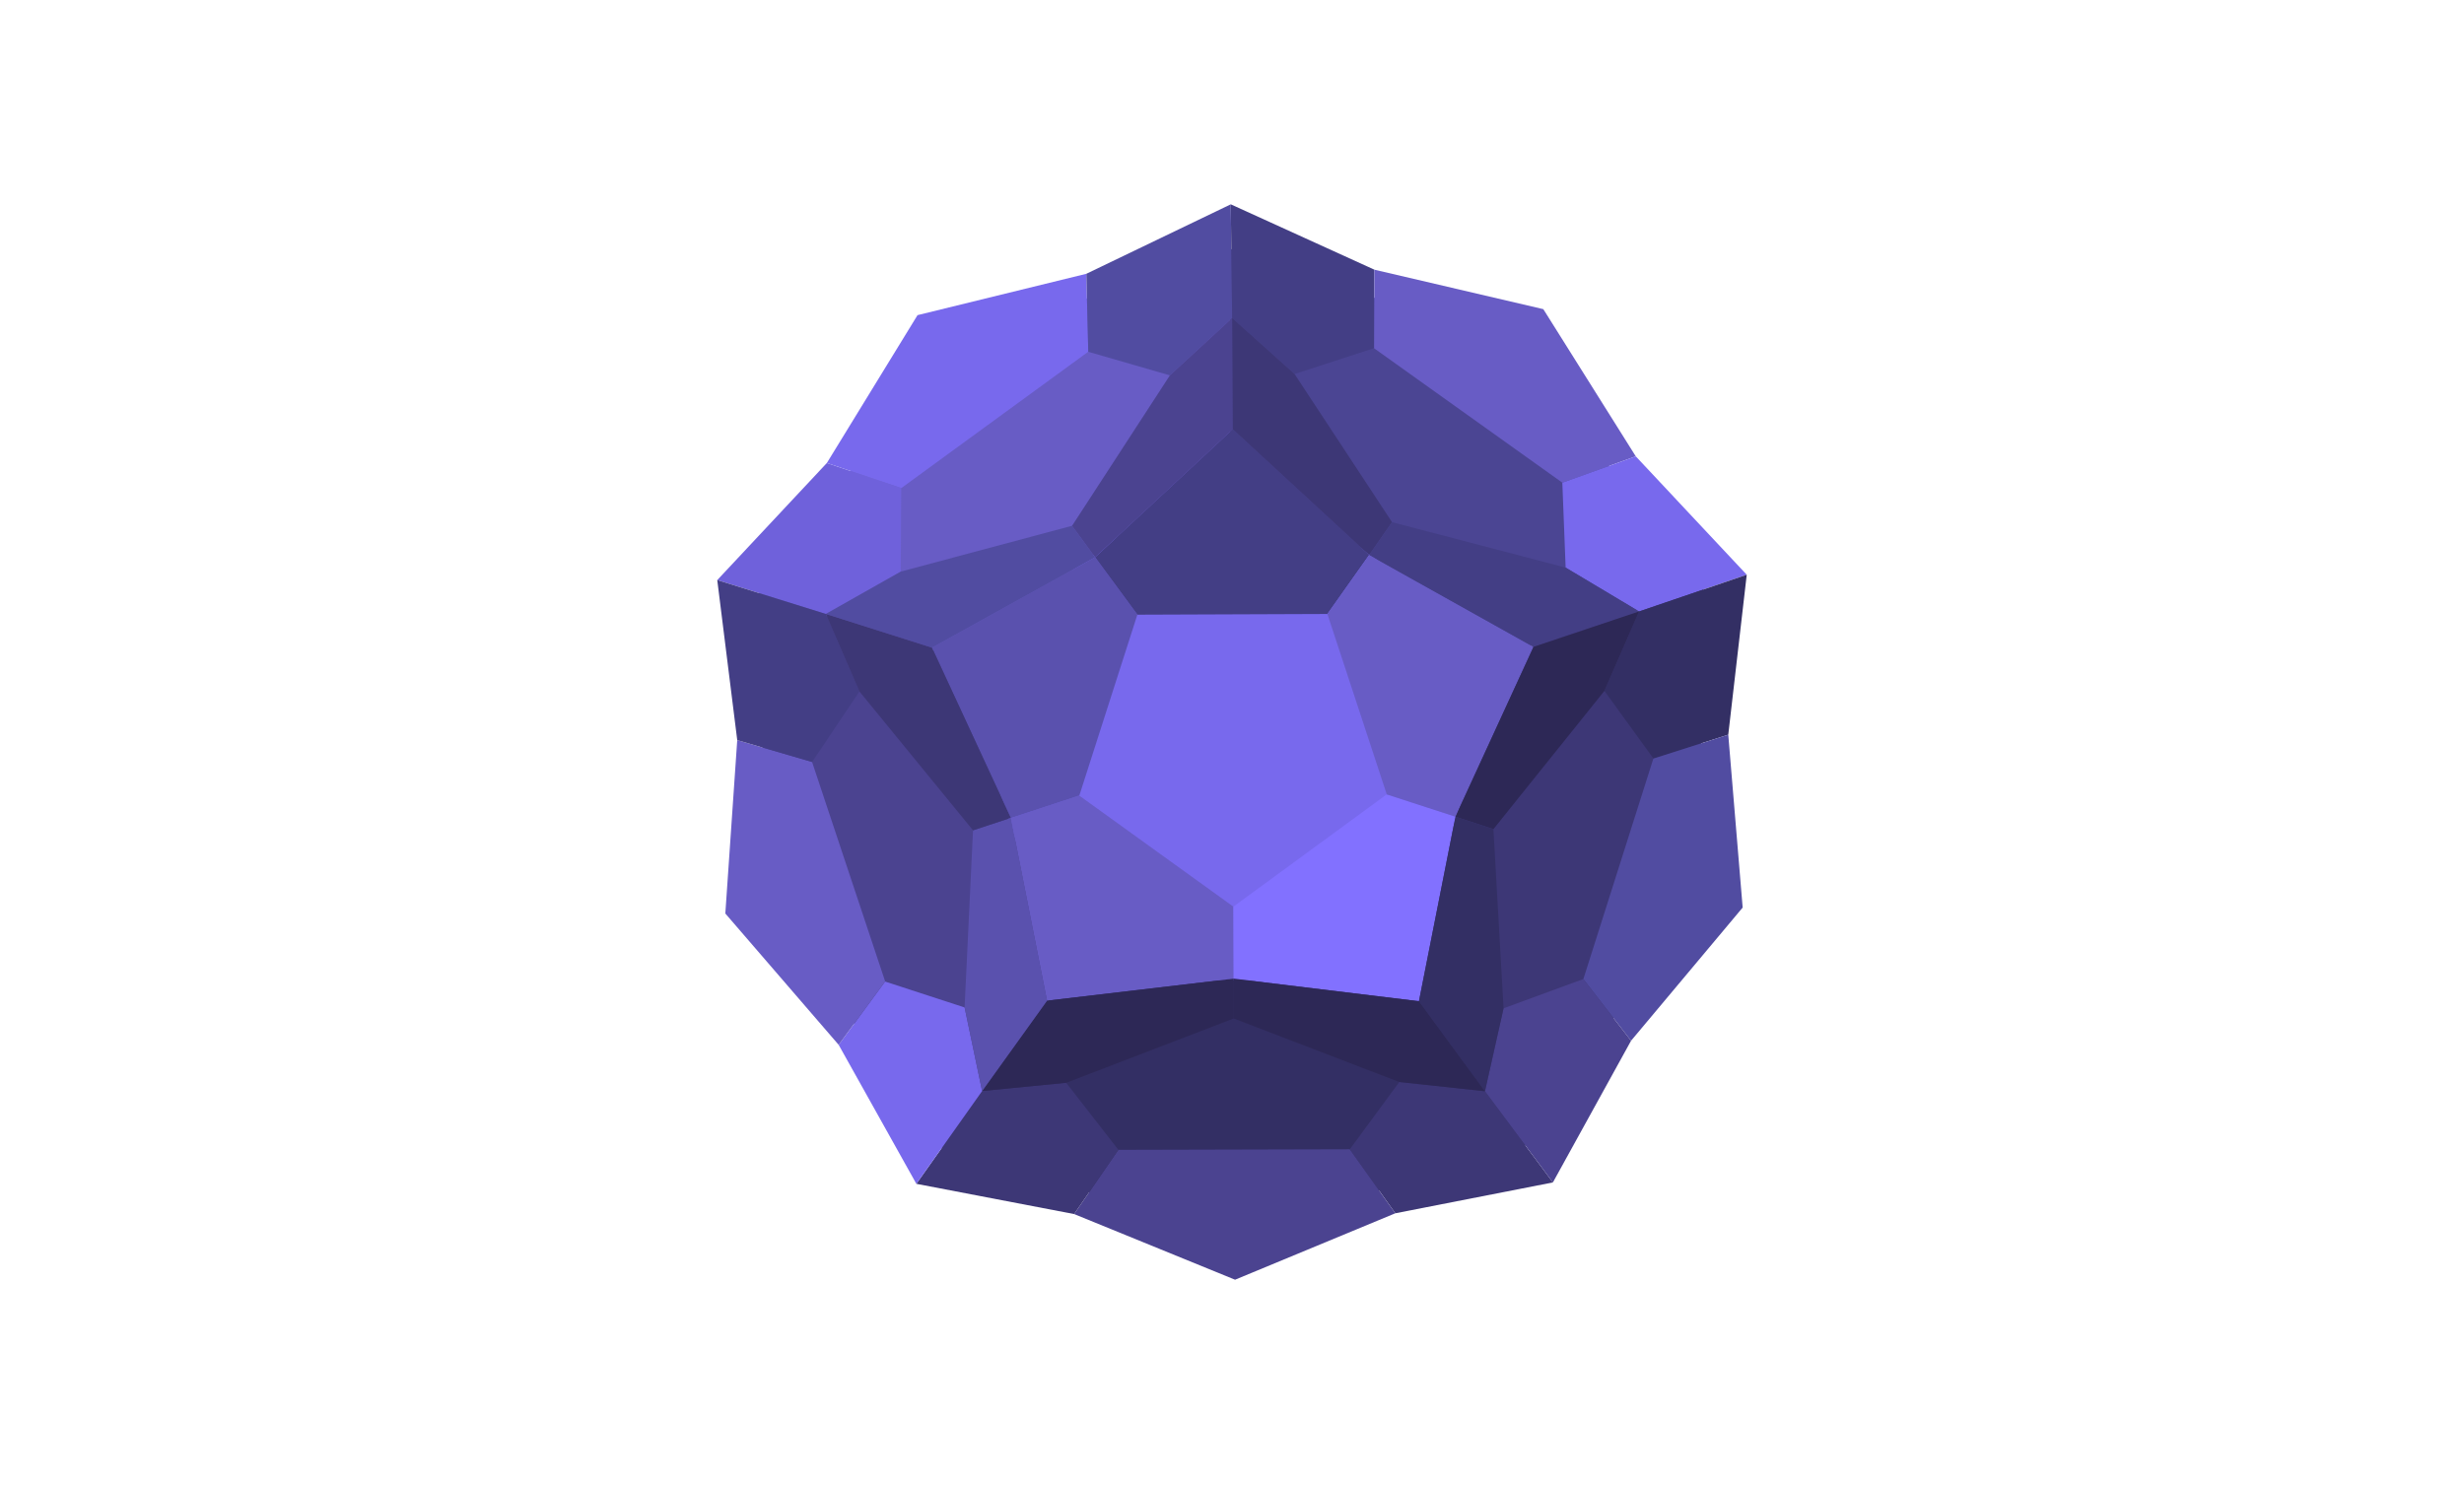
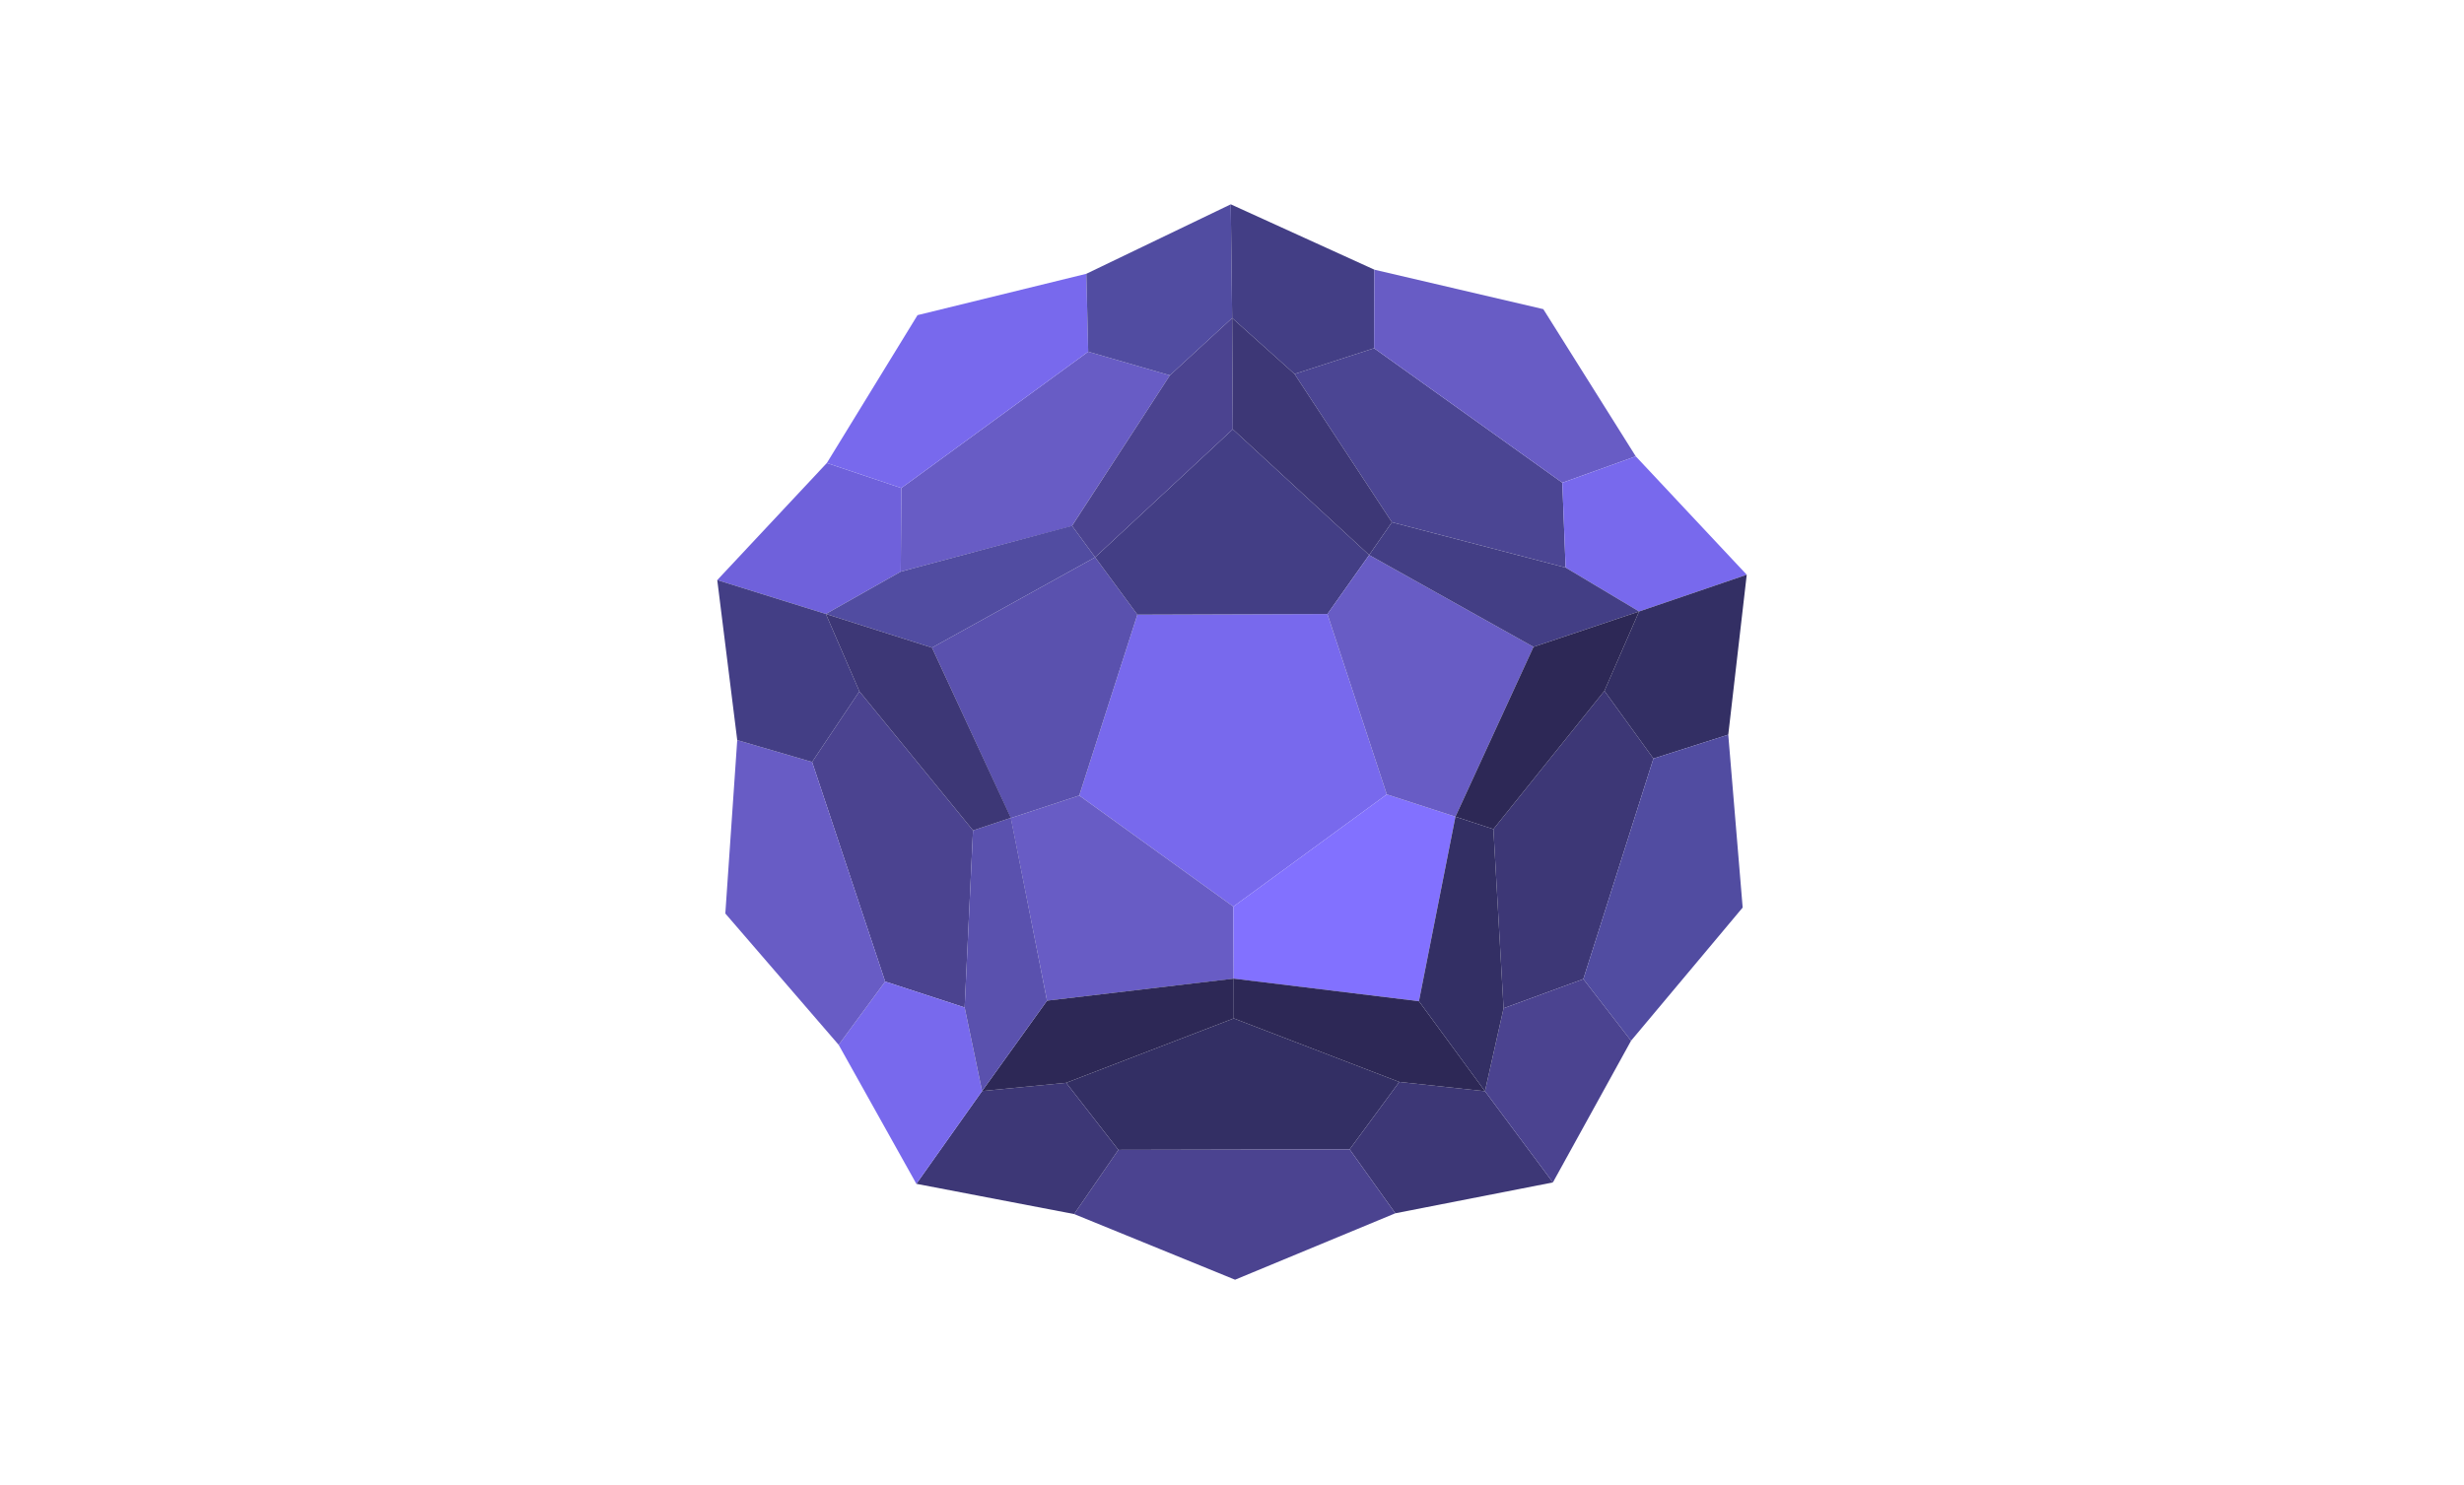
<svg xmlns="http://www.w3.org/2000/svg" width="100%" height="100%" version="1.1" style="stroke-linecap: round; stroke-linejoin: round; stroke-miterlimit: 20; background: rgba(163, 0, 0, 1);" viewBox="-3586.457 -3133.459 6061.458 3651.481">
-   <defs id="SvgjsDefs736579" />
  <g id="G-39-950ede" transform="matrix(1,0,0,1,0,4.547473508864641e-13)">
-     <polygon id="P-b5-790f31" points="-2626.382,2421.396 -4055.879,2435.056 -4066.843,475.902 -2637.898,467.735" style="stroke: rgb(244, 244, 219); stroke-opacity: 1; stroke-width: 0; fill: rgb(120, 105, 237); fill-opacity: 1;" class="" transform="matrix(1,0,0,1,2785.079,-2748.416)" />
-     <polygon id="P-d8-56e3a8" points="-2551.153,85.315 -2556.272,460.664 -2769.065,769.814 -2981.857,1078.963 -3131.885,875.087 -3281.914,671.212 -3154.351,270.455 -3026.788,-130.302 -2786.41,-210.169 -2546.033,-290.035" style="stroke: rgb(244, 244, 219); stroke-opacity: 1; stroke-width: 0; fill: rgb(61, 55, 118); fill-opacity: 1;" class="" transform="matrix(1,0,0,1,3149.988,-1394.674)" />
-     <polygon id="P-30-f27800" points="-2038.998,82.454 -1888.793,286.605 -2247.37,397.574 -2605.946,508.542 -2965.75,401.71 -3325.555,294.878 -3177.94,89.111 -3030.325,-116.656 -2609.764,-119.177 -2189.202,-121.698" style="stroke: rgb(244, 244, 219); stroke-opacity: 1; stroke-width: 0; fill: rgb(51, 47, 100); fill-opacity: 1;" class="" transform="matrix(1,0,0,1,2056.925,-602.317)" />
-     <polygon id="P-52-562759" points="-1999.189,263.956 -1866.831,663.154 -2014.524,869.066 -2162.218,1074.978 -2378.618,768.3 -2595.018,461.622 -2604.665,86.414 -2614.313,-288.793 -2372.93,-212.018 -2131.548,-135.243" style="stroke: rgb(244, 244, 219); stroke-opacity: 1; stroke-width: 0; fill: rgb(75, 67, 144); fill-opacity: 1;" class="" transform="matrix(1,0,0,1,893.5881,-1382.417)" />
-     <polygon id="P-ae-d3f854" points="-2346.15,744.388 -2117.764,1042.373 -2358.249,1121.999 -2598.735,1201.625 -2940.458,956.465 -3282.181,711.305 -3283.696,457.934 -3285.211,204.563 -2929.874,325.483 -2574.537,446.402" style="stroke: rgb(244, 244, 219); stroke-opacity: 1; stroke-width: 0; fill: rgb(75, 69, 147); fill-opacity: 1;" class="" transform="matrix(1,0,0,1,2721.718,-2727.083)" />
-     <polygon id="P-98-709946" points="-1904.762,449.193 -1903.244,702.448 -2242.004,951.687 -2580.764,1200.926 -2822.138,1124.087 -3063.512,1047.247 -2838.756,746.689 -2614,446.13 -2260.14,321.034 -1906.28,195.938" style="stroke: rgb(244, 244, 219); stroke-opacity: 1; stroke-width: 0; fill: rgb(104, 92, 197); fill-opacity: 1;" class="" transform="matrix(1,0,0,1,1342.787,-2718.458)" />
+     <polygon id="P-b5-790f31" points="-2960.015,1569.585 -3337.482,1845.659 -3716.583,1572.332 -3573.575,1127.291 -3106.118,1125.76" style="stroke: rgb(244, 244, 219); stroke-opacity: 1; stroke-width: 0; fill: rgb(120, 105, 237); fill-opacity: 1;" class="" transform="matrix(1,0,0,1,2785.079,-2748.416)" />
+     <polygon id="P-d8-56e3a8" points="-2668.986,127.682 -2841.381,670.181 -3037.656,742.079 -3062.652,301.356 -2789.579,-38.908" style="stroke: rgb(244, 244, 219); stroke-opacity: 1; stroke-width: 0; fill: rgb(61, 55, 118); fill-opacity: 1;" class="" transform="matrix(1,0,0,1,3149.988,-1394.674)" />
+     <polygon id="P-30-f27800" points="-2201.147,131.006 -2323.275,296.873 -2892.197,298.124 -3020.548,133.084 -2608.314,-25.386" style="stroke: rgb(244, 244, 219); stroke-opacity: 1; stroke-width: 0; fill: rgb(51, 47, 100); fill-opacity: 1;" class="" transform="matrix(1,0,0,1,2056.925,-602.317)" />
+     <polygon id="P-52-562759" points="-2086.382,292.224 -2107.004,727.839 -2302.522,664.01 -2482.26,123.845 -2365.899,-49.966" style="stroke: rgb(244, 244, 219); stroke-opacity: 1; stroke-width: 0; fill: rgb(75, 67, 144); fill-opacity: 1;" class="" transform="matrix(1,0,0,1,893.5881,-1382.417)" />
+     <polygon id="P-ae-d3f854" points="-2464.827,781.343 -2456.696,990.176 -2884.052,878.608 -3123.535,513.86 -2927.928,450.43" style="stroke: rgb(244, 244, 219); stroke-opacity: 1; stroke-width: 0; fill: rgb(75, 69, 147); fill-opacity: 1;" class="" transform="matrix(1,0,0,1,2721.718,-2727.083)" />
+     <polygon id="P-98-709946" points="-2051.364,508.552 -2292.567,879.484 -2713.379,991.501 -2711.959,785.826 -2252.241,450.352" style="stroke: rgb(244, 244, 219); stroke-opacity: 1; stroke-width: 0; fill: rgb(104, 92, 197); fill-opacity: 1;" class="" transform="matrix(1,0,0,1,1342.787,-2718.458)" />
  </g>
  <g id="G-de-952e96" transform="matrix(1,0,0,1,0,4.547473508864641e-13)">
-     <polygon id="P-91-f240b3" points="-3305.762,341.196 -3394.902,-108.088 -3226.638,-163.496 -2847.491,109.803 -2846.628,287.156" style="stroke: rgb(244, 244, 219); stroke-opacity: 1; stroke-width: 0; fill: rgb(104, 92, 197); fill-opacity: 1;" class="" transform="matrix(1,0,0,1,2295,-1012.518)" />
-     <polygon id="P-be-a02097" points="-3149.975,349.379 -3343.814,-69.895 -2942.518,-292.291 -2838.6,-151.163 -2981.358,293.881" style="stroke: rgb(244, 244, 219); stroke-opacity: 1; stroke-width: 0; fill: rgb(90, 81, 174); fill-opacity: 1;" class="" transform="matrix(1,0,0,1,2050.073,-1469.984)" />
-     <polygon id="P-89-20e88c" points="-2638.493,97.982 -2742.538,-43.278 -2403.836,-358.342 -2068.409,-48.875 -2171.116,96.227" style="stroke: rgb(244, 244, 219); stroke-opacity: 1; stroke-width: 0; fill: rgb(67, 62, 133); fill-opacity: 1;" class="" transform="matrix(1,0,0,1,1850.093,-1718.997)" />
-     <polygon id="P-04-b4b409" points="-3250.721,652.551 -3251.291,475.166 -2874.206,199.03 -2705.182,253.943 -2794.95,707.987" style="stroke: rgb(244, 244, 219); stroke-opacity: 1; stroke-width: 0; fill: rgb(130, 113, 255); fill-opacity: 1;" class="" transform="matrix(1,0,0,1,2699.092,-1377.913)" />
-     <polygon id="P-70-e5f399" points="-2824.324,715.773 -2970.42,271.813 -2867.647,126.742 -2463.392,352.879 -2655.421,770.643" style="stroke: rgb(244, 244, 219); stroke-opacity: 1; stroke-width: 0; fill: rgb(104, 92, 197); fill-opacity: 1;" class="" transform="matrix(1,0,0,1,2649.33,-1894.614)" />
-     <polygon id="P-f4-1b6a80" points="-2782.245,-80.166 -3169.889,-4.239 -3281.914,-161.599 -3160.119,-327.26 -2949.356,-304.565" style="stroke: rgb(244, 244, 219); stroke-opacity: 1; stroke-width: 0; fill: rgb(61, 55, 118); fill-opacity: 1;" class="" transform="matrix(1,0,0,1,3015.946,-143.9309)" />
-     <polygon id="P-04-85f4f9" points="-2444.411,-107.183 -2838.653,56.269 -3234.555,-105.284 -3125.797,-263.274 -2556.676,-264.698" style="stroke: rgb(244, 244, 219); stroke-opacity: 1; stroke-width: 0; fill: rgb(75, 67, 144); fill-opacity: 1;" class="" transform="matrix(1,0,0,1,2290.456,-40.98752)" />
-     <polygon id="P-bd-de66d5" points="-2108.552,-162.982 -2217.418,-4.91 -2605.544,-79.299 -2443.822,-307.623 -2236.958,-327.912" style="stroke: rgb(244, 244, 219); stroke-opacity: 1; stroke-width: 0; fill: rgb(61, 55, 118); fill-opacity: 1;" class="" transform="matrix(1,0,0,1,1273.33,-141.3619)" />
-     <polygon id="P-42-5df9f6" points="-2660.616,426.614 -2871.378,403.92 -3278.661,247.657 -3278.661,149.563 -2823.064,205.185" style="stroke: rgb(244, 244, 219); stroke-opacity: 1; stroke-width: 0; fill: rgb(45, 40, 86); fill-opacity: 1;" class="" transform="matrix(1,0,0,1,2727.205,-875.1102)" />
-     <polygon id="P-b0-6a2250" points="-2273.952,238.966 -2686.129,397.212 -2892.992,417.501 -2733.262,195.164 -2273.955,140.938" style="stroke: rgb(244, 244, 219); stroke-opacity: 1; stroke-width: 0; fill: rgb(45, 40, 86); fill-opacity: 1;" class="" transform="matrix(1,0,0,1,1722.5,-866.486)" />
-     <polygon id="P-1d-537c78" points="-3290.104,-87.727 -3020.547,-375.738 -2837.458,-314.174 -2838.735,-108.563 -3023.015,-4.398" style="stroke: rgb(244, 244, 219); stroke-opacity: 1; stroke-width: 0; fill: rgb(111, 97, 219); fill-opacity: 1;" class="" transform="matrix(1,0,0,1,1468.111,-1618.461)" />
-     <polygon id="P-e0-57efc8" points="-3157.49,130.225 -2934.411,-233.614 -2519.104,-335.386 -2514.334,-143.641 -2974.115,191.773" style="stroke: rgb(244, 244, 219); stroke-opacity: 1; stroke-width: 0; fill: rgb(120, 105, 237); fill-opacity: 1;" class="" transform="matrix(1,0,0,1,1605.064,-2124.43)" />
-     <polygon id="P-f1-c365b7" points="-2559.018,-23.615 -2563.747,-215.491 -2208.451,-386.4 -2205.017,-106.625 -2358.224,34.454" style="stroke: rgb(244, 244, 219); stroke-opacity: 1; stroke-width: 0; fill: rgb(81, 76, 161); fill-opacity: 1;" class="" transform="matrix(1,0,0,1,1649.698,-2244.319)" />
-     <polygon id="P-fd-9dc10d" points="-3305.845,357.125 -3121.565,252.959 -2700.154,140.221 -2643.387,217.708 -3044.682,440.105" style="stroke: rgb(244, 244, 219); stroke-opacity: 1; stroke-width: 0; fill: rgb(81, 76, 161); fill-opacity: 1;" class="" transform="matrix(1,0,0,1,1750.941,-1979.983)" />
-     <polygon id="P-f5-a6ac2f" points="-2809.934,496.422 -2569.282,126.262 -2416.075,-14.817 -2414.5,258.788 -2753.202,573.852" style="stroke: rgb(244, 244, 219); stroke-opacity: 1; stroke-width: 0; fill: rgb(75, 67, 144); fill-opacity: 1;" class="" transform="matrix(1,0,0,1,1860.757,-2336.127)" />
-     <polygon id="P-07-ae74a8" points="-3184.37,-379.059 -2831.095,-218.249 -2831.854,-25.089 -3027.401,38.464 -3180.936,-99.283" style="stroke: rgb(244, 244, 219); stroke-opacity: 1; stroke-width: 0; fill: rgb(67, 62, 133); fill-opacity: 1;" class="" transform="matrix(1,0,0,1,2625.617,-2251.661)" />
-     <polygon id="P-85-2e4498" points="-3162.157,-332.188 -2746.571,-235.07 -2519.163,127.039 -2699.646,191.964 -3162.811,-138.761" style="stroke: rgb(244, 244, 219); stroke-opacity: 1; stroke-width: 0; fill: rgb(104, 92, 197); fill-opacity: 1;" class="" transform="matrix(1,0,0,1,2956.688,-2137.715)" />
-     <polygon id="P-67-75db28" points="-2555.752,-313.731 -2375.133,-378.658 -2102.112,-87.298 -2366.913,3.052 -2547.617,-104.868" style="stroke: rgb(244, 244, 219); stroke-opacity: 1; stroke-width: 0; fill: rgb(120, 105, 237); fill-opacity: 1;" class="" transform="matrix(1,0,0,1,2812.65,-1632.023)" />
-     <polygon id="P-53-e066b4" points="-3139.527,-2.879 -2985.992,134.868 -2746.253,499.317 -2802.525,580.193 -3137.952,270.726" style="stroke: rgb(244, 244, 219); stroke-opacity: 1; stroke-width: 0; fill: rgb(61, 55, 118); fill-opacity: 1;" class="" transform="matrix(1,0,0,1,2584.208,-2348.064)" />
-     <polygon id="P-c2-da59b7" points="-2859.72,133.961 -2432.6,245.767 -2251.896,353.686 -2511.694,440.923 -2915.949,214.785" style="stroke: rgb(244, 244, 219); stroke-opacity: 1; stroke-width: 0; fill: rgb(67, 62, 133); fill-opacity: 1;" class="" transform="matrix(1,0,0,1,2697.633,-1982.657)" />
-     <polygon id="P-04-936f18" points="-3039.475,98.697 -3230.602,-243.281 -3116.293,-398.989 -2920.801,-335.267 -2877.754,-129.627" style="stroke: rgb(244, 244, 219); stroke-opacity: 1; stroke-width: 0; fill: rgb(120, 105, 237); fill-opacity: 1;" class="" transform="matrix(1,0,0,1,1707.262,-319.3578)" />
-     <polygon id="P-56-eb7580" points="-2712.813,270.012 -2991.616,-53.116 -2962.318,-479.707 -2778.198,-425.96 -2598.432,114.026" style="stroke: rgb(244, 244, 219); stroke-opacity: 1; stroke-width: 0; fill: rgb(104, 92, 197); fill-opacity: 1;" class="" transform="matrix(1,0,0,1,1189.469,-832.6619)" />
-     <polygon id="P-64-5f8f76" points="-2281.961,70.023 -2466.194,16.198 -2515.341,-377.632 -2248.252,-294.302 -2165.599,-103.615" style="stroke: rgb(244, 244, 219); stroke-opacity: 1; stroke-width: 0; fill: rgb(67, 62, 133); fill-opacity: 1;" class="" transform="matrix(1,0,0,1,693.3484,-1328.557)" />
-     <polygon id="P-e6-960f11" points="-3007.623,625.386 -3050.67,419.746 -3029.964,-15.993 -2936.815,-46.744 -2847.893,403.049" style="stroke: rgb(244, 244, 219); stroke-opacity: 1; stroke-width: 0; fill: rgb(90, 81, 174); fill-opacity: 1;" class="" transform="matrix(1,0,0,1,1837.131,-1074.371)" />
-     <polygon id="P-37-756ff2" points="-2446.985,561.78 -2726.467,219.989 -2809.12,29.302 -2547.958,112.282 -2353.899,531.045" style="stroke: rgb(244, 244, 219); stroke-opacity: 1; stroke-width: 0; fill: rgb(61, 55, 118); fill-opacity: 1;" class="" transform="matrix(1,0,0,1,1254.217,-1652.161)" />
-     <polygon id="P-23-9ebba2" points="-2876.819,-381.537 -2922.27,12.046 -3106.298,70.741 -3226.921,-95.776 -3141.621,-291.187" style="stroke: rgb(244, 244, 219); stroke-opacity: 1; stroke-width: 0; fill: rgb(51, 47, 100); fill-opacity: 1;" class="" transform="matrix(1,0,0,1,3587.357,-1337.784)" />
-     <polygon id="P-6a-450c5c" points="-2721.818,-481.369 -2686.392,-56.06 -2960.993,271.709 -3078.286,119.948 -2906.068,-422.493" style="stroke: rgb(244, 244, 219); stroke-opacity: 1; stroke-width: 0; fill: rgb(81, 76, 161); fill-opacity: 1;" class="" transform="matrix(1,0,0,1,3386.901,-844.3584)" />
-     <polygon id="P-56-4e5731" points="-2277.547,-401.41 -2160.209,-249.52 -2352.42,99.044 -2519.531,-125.356 -2473.782,-329.422" style="stroke: rgb(244, 244, 219); stroke-opacity: 1; stroke-width: 0; fill: rgb(75, 67, 144); fill-opacity: 1;" class="" transform="matrix(1,0,0,1,2586.121,-323.1404)" />
-     <polygon id="P-a1-cebab2" points="-2745.435,32.028 -2830.735,227.438 -3103.769,567.659 -3197.262,537.029 -3005.233,119.265" style="stroke: rgb(244, 244, 219); stroke-opacity: 1; stroke-width: 0; fill: rgb(45, 40, 86); fill-opacity: 1;" class="" transform="matrix(1,0,0,1,3191.171,-1660.999)" />
-     <polygon id="P-00-2859c3" points="-2528.998,-27.045 -2504,413.757 -2549.749,617.823 -2712.197,396.394 -2622.429,-57.651" style="stroke: rgb(244, 244, 219); stroke-opacity: 1; stroke-width: 0; fill: rgb(51, 47, 100); fill-opacity: 1;" class="" transform="matrix(1,0,0,1,2616.339,-1066.319)" />
+     <polygon id="P-91-f240b3" points="-3305.762,341.196 -3394.902,-108.088 -3226.504,-163.566 -2847.403,109.761 -2846.628,287.156" style="stroke: rgb(244, 244, 219); stroke-opacity: 1; stroke-width: 0; fill: rgb(104, 92, 197); fill-opacity: 1;" class="" transform="matrix(1,0,0,1,2295,-1012.518)" />
+     <polygon id="P-be-a02097" points="-3149.975,349.379 -3343.814,-69.895 -2942.518,-292.291 -2838.569,-151.142 -2981.577,293.9" style="stroke: rgb(244, 244, 219); stroke-opacity: 1; stroke-width: 0; fill: rgb(90, 81, 174); fill-opacity: 1;" class="" transform="matrix(1,0,0,1,2050.073,-1469.984)" />
+     <polygon id="P-89-20e88c" points="-2638.589,97.872 -2742.538,-43.278 -2403.836,-358.342 -2068.409,-48.875 -2171.132,96.341" style="stroke: rgb(244, 244, 219); stroke-opacity: 1; stroke-width: 0; fill: rgb(67, 62, 133); fill-opacity: 1;" class="" transform="matrix(1,0,0,1,1850.093,-1718.997)" />
+     <polygon id="P-04-b4b409" points="-3250.721,652.551 -3251.495,475.155 -2874.028,199.082 -2705.182,253.943 -2794.95,707.987" style="stroke: rgb(244, 244, 219); stroke-opacity: 1; stroke-width: 0; fill: rgb(130, 113, 255); fill-opacity: 1;" class="" transform="matrix(1,0,0,1,2699.092,-1377.913)" />
+     <polygon id="P-70-e5f399" points="-2824.266,715.783 -2970.369,271.958 -2867.647,126.742 -2463.392,352.879 -2655.421,770.643" style="stroke: rgb(244, 244, 219); stroke-opacity: 1; stroke-width: 0; fill: rgb(104, 92, 197); fill-opacity: 1;" class="" transform="matrix(1,0,0,1,2649.33,-1894.614)" />
+     <polygon id="P-f4-1b6a80" points="-2782.245,-80.166 -3169.889,-4.239 -3282.296,-161.513 -3160.168,-327.38 -2949.356,-304.565" style="stroke: rgb(244, 244, 219); stroke-opacity: 1; stroke-width: 0; fill: rgb(61, 55, 118); fill-opacity: 1;" class="" transform="matrix(1,0,0,1,3015.946,-143.9309)" />
+     <polygon id="P-04-85f4f9" points="-2444.411,-107.183 -2838.653,56.269 -3234.555,-105.284 -3125.728,-263.206 -2556.806,-264.456" style="stroke: rgb(244, 244, 219); stroke-opacity: 1; stroke-width: 0; fill: rgb(75, 67, 144); fill-opacity: 1;" class="" transform="matrix(1,0,0,1,2290.456,-40.98752)" />
+     <polygon id="P-bd-de66d5" points="-2108.603,-162.832 -2217.418,-4.91 -2605.544,-79.299 -2443.822,-307.623 -2236.954,-327.871" style="stroke: rgb(244, 244, 219); stroke-opacity: 1; stroke-width: 0; fill: rgb(61, 55, 118); fill-opacity: 1;" class="" transform="matrix(1,0,0,1,1273.33,-141.3619)" />
+     <polygon id="P-42-5df9f6" points="-2660.616,426.614 -2871.428,403.799 -3278.595,247.407 -3278.661,149.563 -2823.064,205.185" style="stroke: rgb(244, 244, 219); stroke-opacity: 1; stroke-width: 0; fill: rgb(45, 40, 86); fill-opacity: 1;" class="" transform="matrix(1,0,0,1,2727.205,-875.1102)" />
+     <polygon id="P-b0-6a2250" points="-2273.89,238.783 -2686.124,397.253 -2892.992,417.501 -2733.262,195.164 -2273.955,140.938" style="stroke: rgb(244, 244, 219); stroke-opacity: 1; stroke-width: 0; fill: rgb(45, 40, 86); fill-opacity: 1;" class="" transform="matrix(1,0,0,1,1722.5,-866.486)" />
+     <polygon id="P-1d-537c78" points="-3290.104,-87.727 -3020.547,-375.738 -2837.283,-314.171 -2838.704,-108.497 -3023.015,-4.398" style="stroke: rgb(244, 244, 219); stroke-opacity: 1; stroke-width: 0; fill: rgb(111, 97, 219); fill-opacity: 1;" class="" transform="matrix(1,0,0,1,1468.111,-1618.461)" />
+     <polygon id="P-e0-57efc8" points="-3157.49,130.225 -2934.411,-233.614 -2519.104,-335.386 -2514.518,-143.676 -2974.236,191.798" style="stroke: rgb(244, 244, 219); stroke-opacity: 1; stroke-width: 0; fill: rgb(120, 105, 237); fill-opacity: 1;" class="" transform="matrix(1,0,0,1,1605.064,-2124.43)" />
+     <polygon id="P-f1-c365b7" points="-2559.153,-23.787 -2563.747,-215.491 -2208.451,-386.4 -2205.017,-106.625 -2358.276,34.412" style="stroke: rgb(244, 244, 219); stroke-opacity: 1; stroke-width: 0; fill: rgb(81, 76, 161); fill-opacity: 1;" class="" transform="matrix(1,0,0,1,1649.698,-2244.319)" />
+     <polygon id="P-fd-9dc10d" points="-3305.845,357.125 -3121.534,253.026 -2700.154,140.221 -2643.387,217.708 -3044.682,440.105" style="stroke: rgb(244, 244, 219); stroke-opacity: 1; stroke-width: 0; fill: rgb(81, 76, 161); fill-opacity: 1;" class="" transform="matrix(1,0,0,1,1750.941,-1979.983)" />
+     <polygon id="P-f5-a6ac2f" points="-2809.934,496.422 -2569.334,126.221 -2416.075,-14.817 -2414.5,258.788 -2753.202,573.852" style="stroke: rgb(244, 244, 219); stroke-opacity: 1; stroke-width: 0; fill: rgb(75, 67, 144); fill-opacity: 1;" class="" transform="matrix(1,0,0,1,1860.757,-2336.127)" />
+     <polygon id="P-07-ae74a8" points="-3184.37,-379.059 -2831.095,-218.249 -2831.827,-24.992 -3027.434,38.437 -3180.936,-99.283" style="stroke: rgb(244, 244, 219); stroke-opacity: 1; stroke-width: 0; fill: rgb(67, 62, 133); fill-opacity: 1;" class="" transform="matrix(1,0,0,1,2625.617,-2251.661)" />
+     <polygon id="P-85-2e4498" points="-3162.157,-332.188 -2746.571,-235.07 -2519.163,127.039 -2699.797,191.975 -3162.898,-138.938" style="stroke: rgb(244, 244, 219); stroke-opacity: 1; stroke-width: 0; fill: rgb(104, 92, 197); fill-opacity: 1;" class="" transform="matrix(1,0,0,1,2956.688,-2137.715)" />
+     <polygon id="P-67-75db28" points="-2555.759,-313.717 -2375.133,-378.658 -2102.112,-87.298 -2366.913,3.052 -2547.627,-104.884" style="stroke: rgb(244, 244, 219); stroke-opacity: 1; stroke-width: 0; fill: rgb(120, 105, 237); fill-opacity: 1;" class="" transform="matrix(1,0,0,1,2812.65,-1632.023)" />
+     <polygon id="P-53-e066b4" points="-3139.527,-2.879 -2986.025,134.841 -2746.542,499.59 -2802.525,580.193 -3137.952,270.726" style="stroke: rgb(244, 244, 219); stroke-opacity: 1; stroke-width: 0; fill: rgb(61, 55, 118); fill-opacity: 1;" class="" transform="matrix(1,0,0,1,2584.208,-2348.064)" />
+     <polygon id="P-c2-da59b7" points="-2859.966,134.183 -2432.61,245.751 -2251.896,353.686 -2511.694,440.923 -2915.949,214.785" style="stroke: rgb(244, 244, 219); stroke-opacity: 1; stroke-width: 0; fill: rgb(67, 62, 133); fill-opacity: 1;" class="" transform="matrix(1,0,0,1,2697.633,-1982.657)" />
+     <polygon id="P-04-936f18" points="-3039.475,98.697 -3230.602,-243.281 -3116.196,-399.049 -2920.677,-335.221 -2877.754,-129.627" style="stroke: rgb(244, 244, 219); stroke-opacity: 1; stroke-width: 0; fill: rgb(120, 105, 237); fill-opacity: 1;" class="" transform="matrix(1,0,0,1,1707.262,-319.3578)" />
+     <polygon id="P-56-eb7580" points="-2712.813,270.012 -2991.616,-53.116 -2962.318,-479.707 -2778.141,-425.91 -2598.404,114.255" style="stroke: rgb(244, 244, 219); stroke-opacity: 1; stroke-width: 0; fill: rgb(104, 92, 197); fill-opacity: 1;" class="" transform="matrix(1,0,0,1,1189.469,-832.6619)" />
+     <polygon id="P-64-5f8f76" points="-2282.02,69.984 -2466.194,16.198 -2515.341,-377.632 -2248.252,-294.302 -2165.659,-103.827" style="stroke: rgb(244, 244, 219); stroke-opacity: 1; stroke-width: 0; fill: rgb(67, 62, 133); fill-opacity: 1;" class="" transform="matrix(1,0,0,1,693.3484,-1328.557)" />
+     <polygon id="P-e6-960f11" points="-3007.623,625.386 -3050.546,419.792 -3029.925,-15.822 -2936.815,-46.744 -2847.893,403.049" style="stroke: rgb(244, 244, 219); stroke-opacity: 1; stroke-width: 0; fill: rgb(90, 81, 174); fill-opacity: 1;" class="" transform="matrix(1,0,0,1,1837.131,-1074.371)" />
+     <polygon id="P-37-756ff2" points="-2447.011,561.967 -2726.527,219.777 -2809.12,29.302 -2547.958,112.282 -2353.899,531.045" style="stroke: rgb(244, 244, 219); stroke-opacity: 1; stroke-width: 0; fill: rgb(61, 55, 118); fill-opacity: 1;" class="" transform="matrix(1,0,0,1,1254.217,-1652.161)" />
+     <polygon id="P-23-9ebba2" points="-2876.819,-381.537 -2922.27,12.046 -3106.354,70.793 -3226.948,-95.797 -3141.621,-291.187" style="stroke: rgb(244, 244, 219); stroke-opacity: 1; stroke-width: 0; fill: rgb(51, 47, 100); fill-opacity: 1;" class="" transform="matrix(1,0,0,1,3587.357,-1337.784)" />
+     <polygon id="P-6a-450c5c" points="-2721.818,-481.369 -2686.392,-56.06 -2960.993,271.709 -3078.294,119.865 -2905.898,-422.633" style="stroke: rgb(244, 244, 219); stroke-opacity: 1; stroke-width: 0; fill: rgb(81, 76, 161); fill-opacity: 1;" class="" transform="matrix(1,0,0,1,3386.901,-844.3584)" />
+     <polygon id="P-56-4e5731" points="-2277.513,-401.353 -2160.209,-249.52 -2352.42,99.044 -2519.531,-125.356 -2473.788,-329.454" style="stroke: rgb(244, 244, 219); stroke-opacity: 1; stroke-width: 0; fill: rgb(75, 67, 144); fill-opacity: 1;" class="" transform="matrix(1,0,0,1,2586.121,-323.1404)" />
+     <polygon id="P-a1-cebab2" points="-2745.435,32.028 -2830.762,227.417 -3103.834,567.682 -3197.262,537.029 -3005.233,119.265" style="stroke: rgb(244, 244, 219); stroke-opacity: 1; stroke-width: 0; fill: rgb(45, 40, 86); fill-opacity: 1;" class="" transform="matrix(1,0,0,1,3191.171,-1660.999)" />
+     <polygon id="P-00-2859c3" points="-2529.002,-26.998 -2504.006,413.725 -2549.749,617.823 -2712.197,396.394 -2622.429,-57.651" style="stroke: rgb(244, 244, 219); stroke-opacity: 1; stroke-width: 0; fill: rgb(51, 47, 100); fill-opacity: 1;" class="" transform="matrix(1,0,0,1,2616.339,-1066.319)" />
  </g>
+   <defs id="SvgjsDefs22658" />
</svg>
